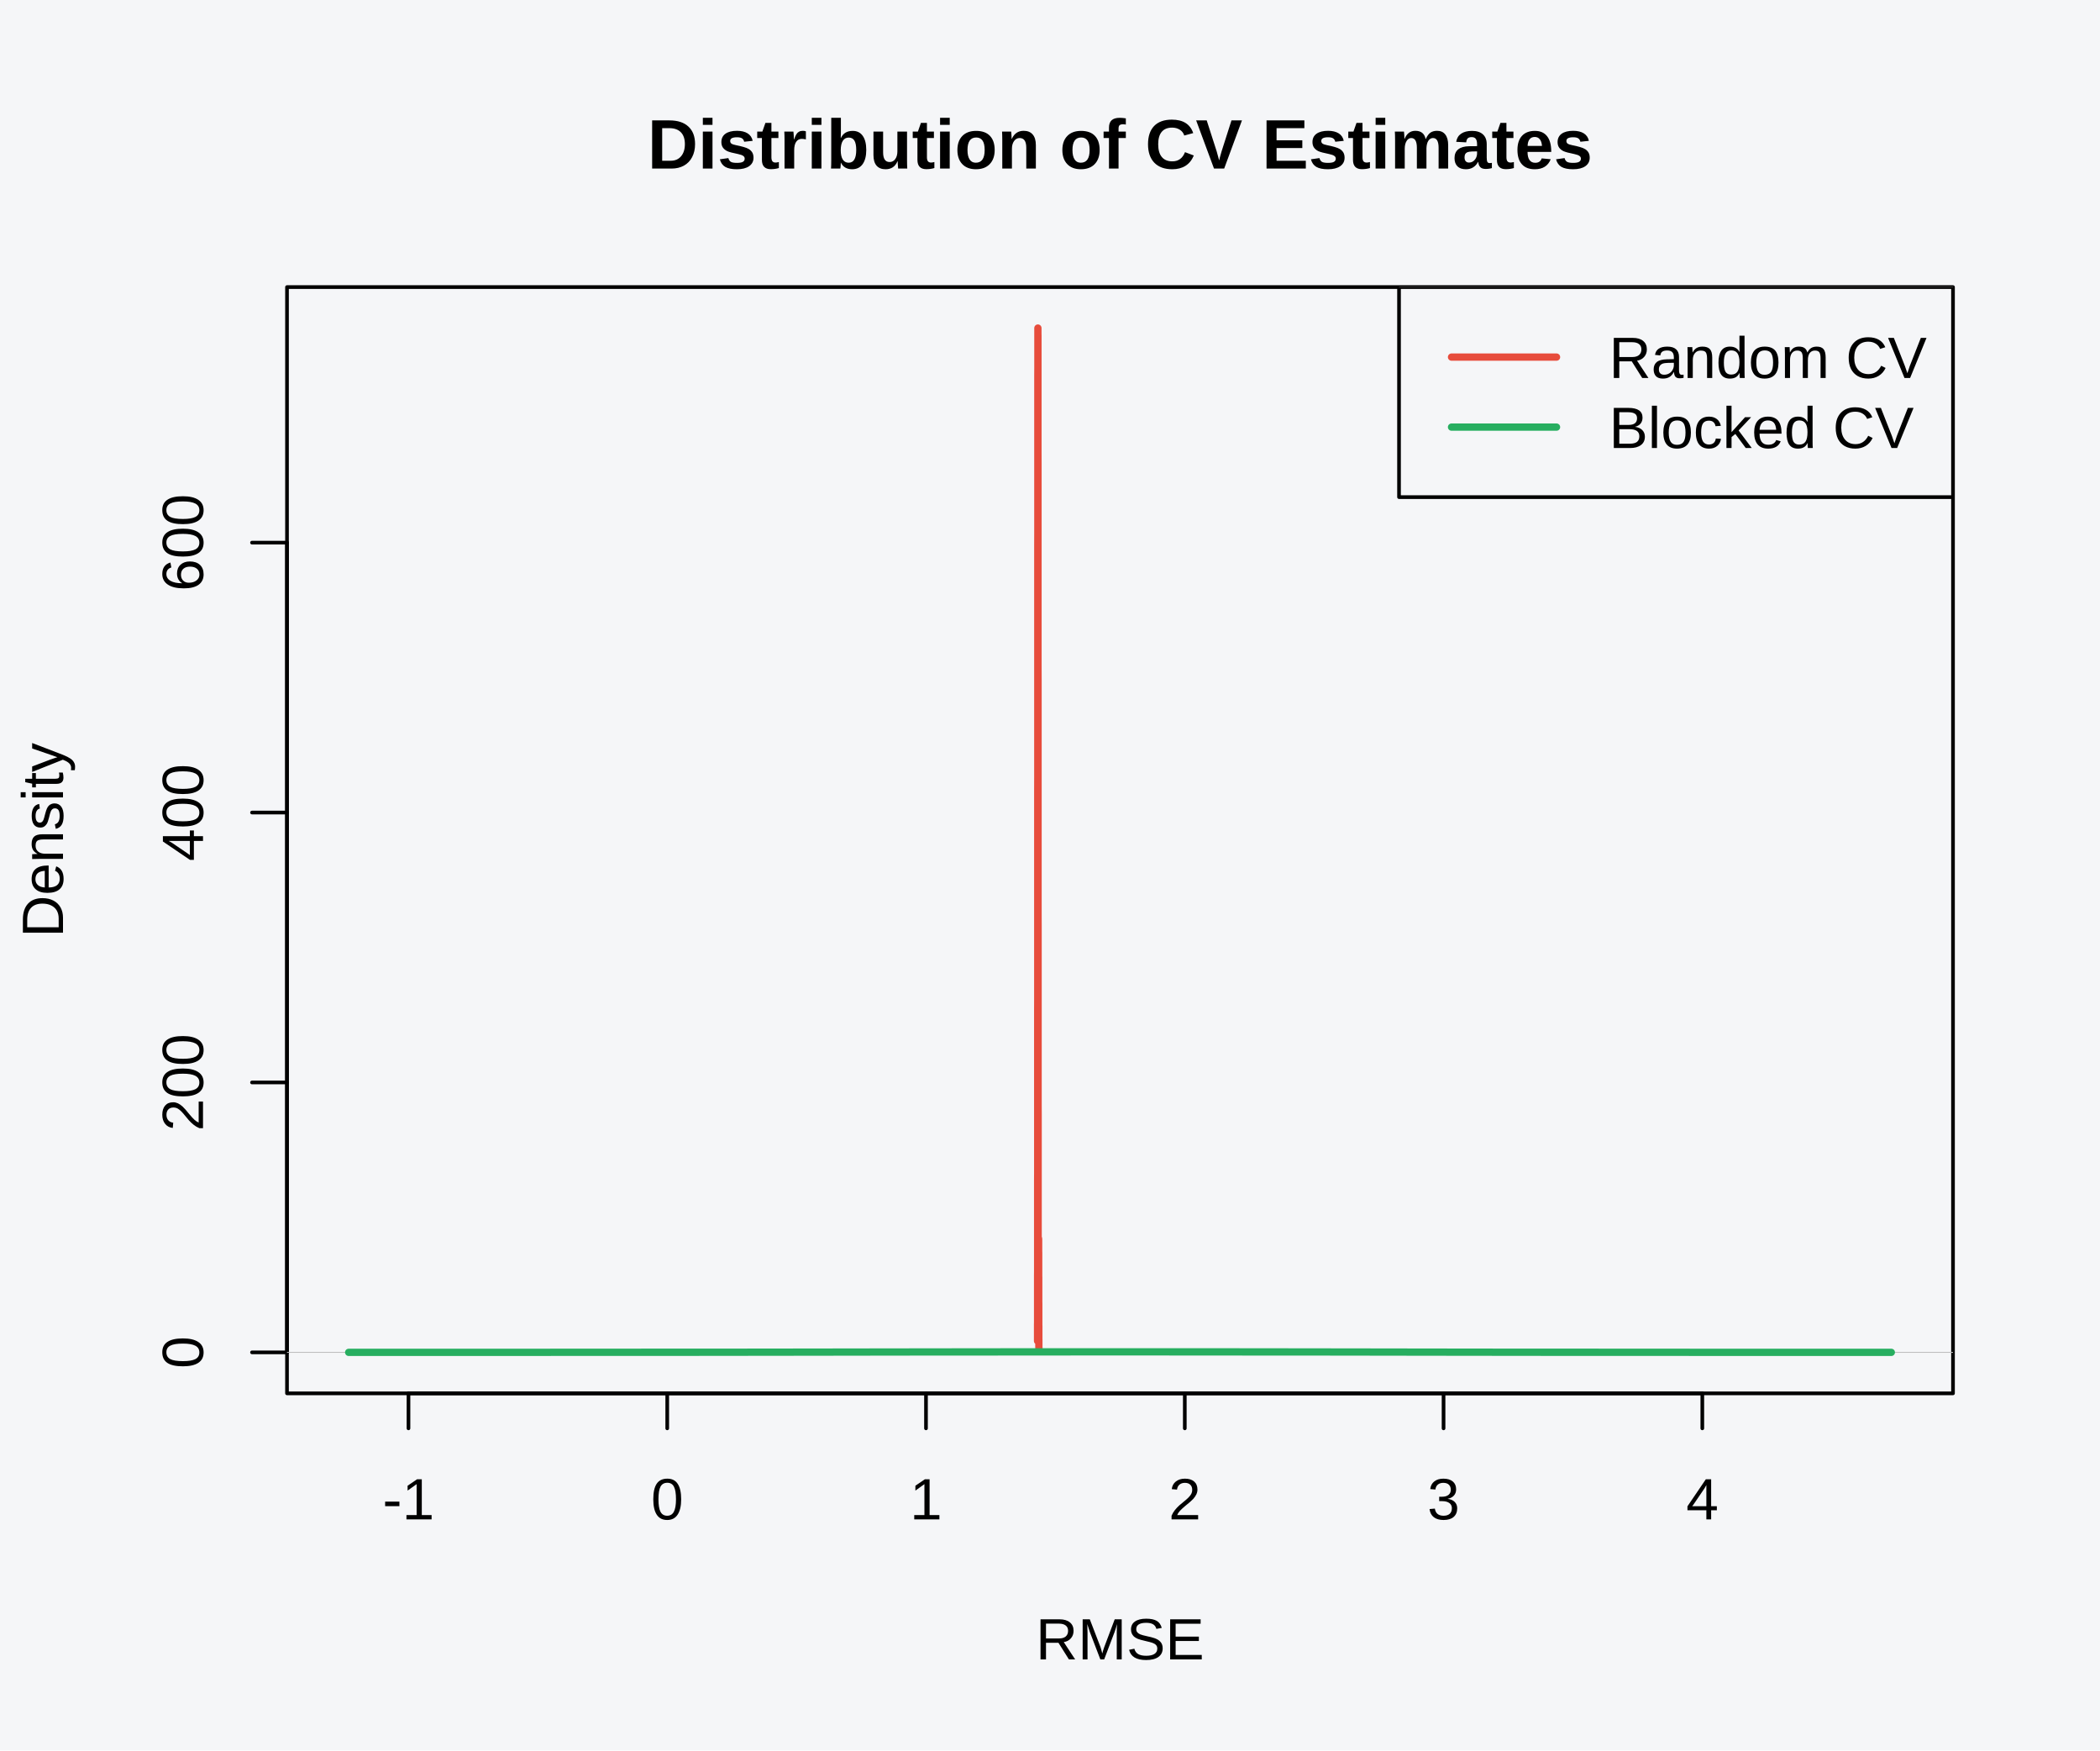
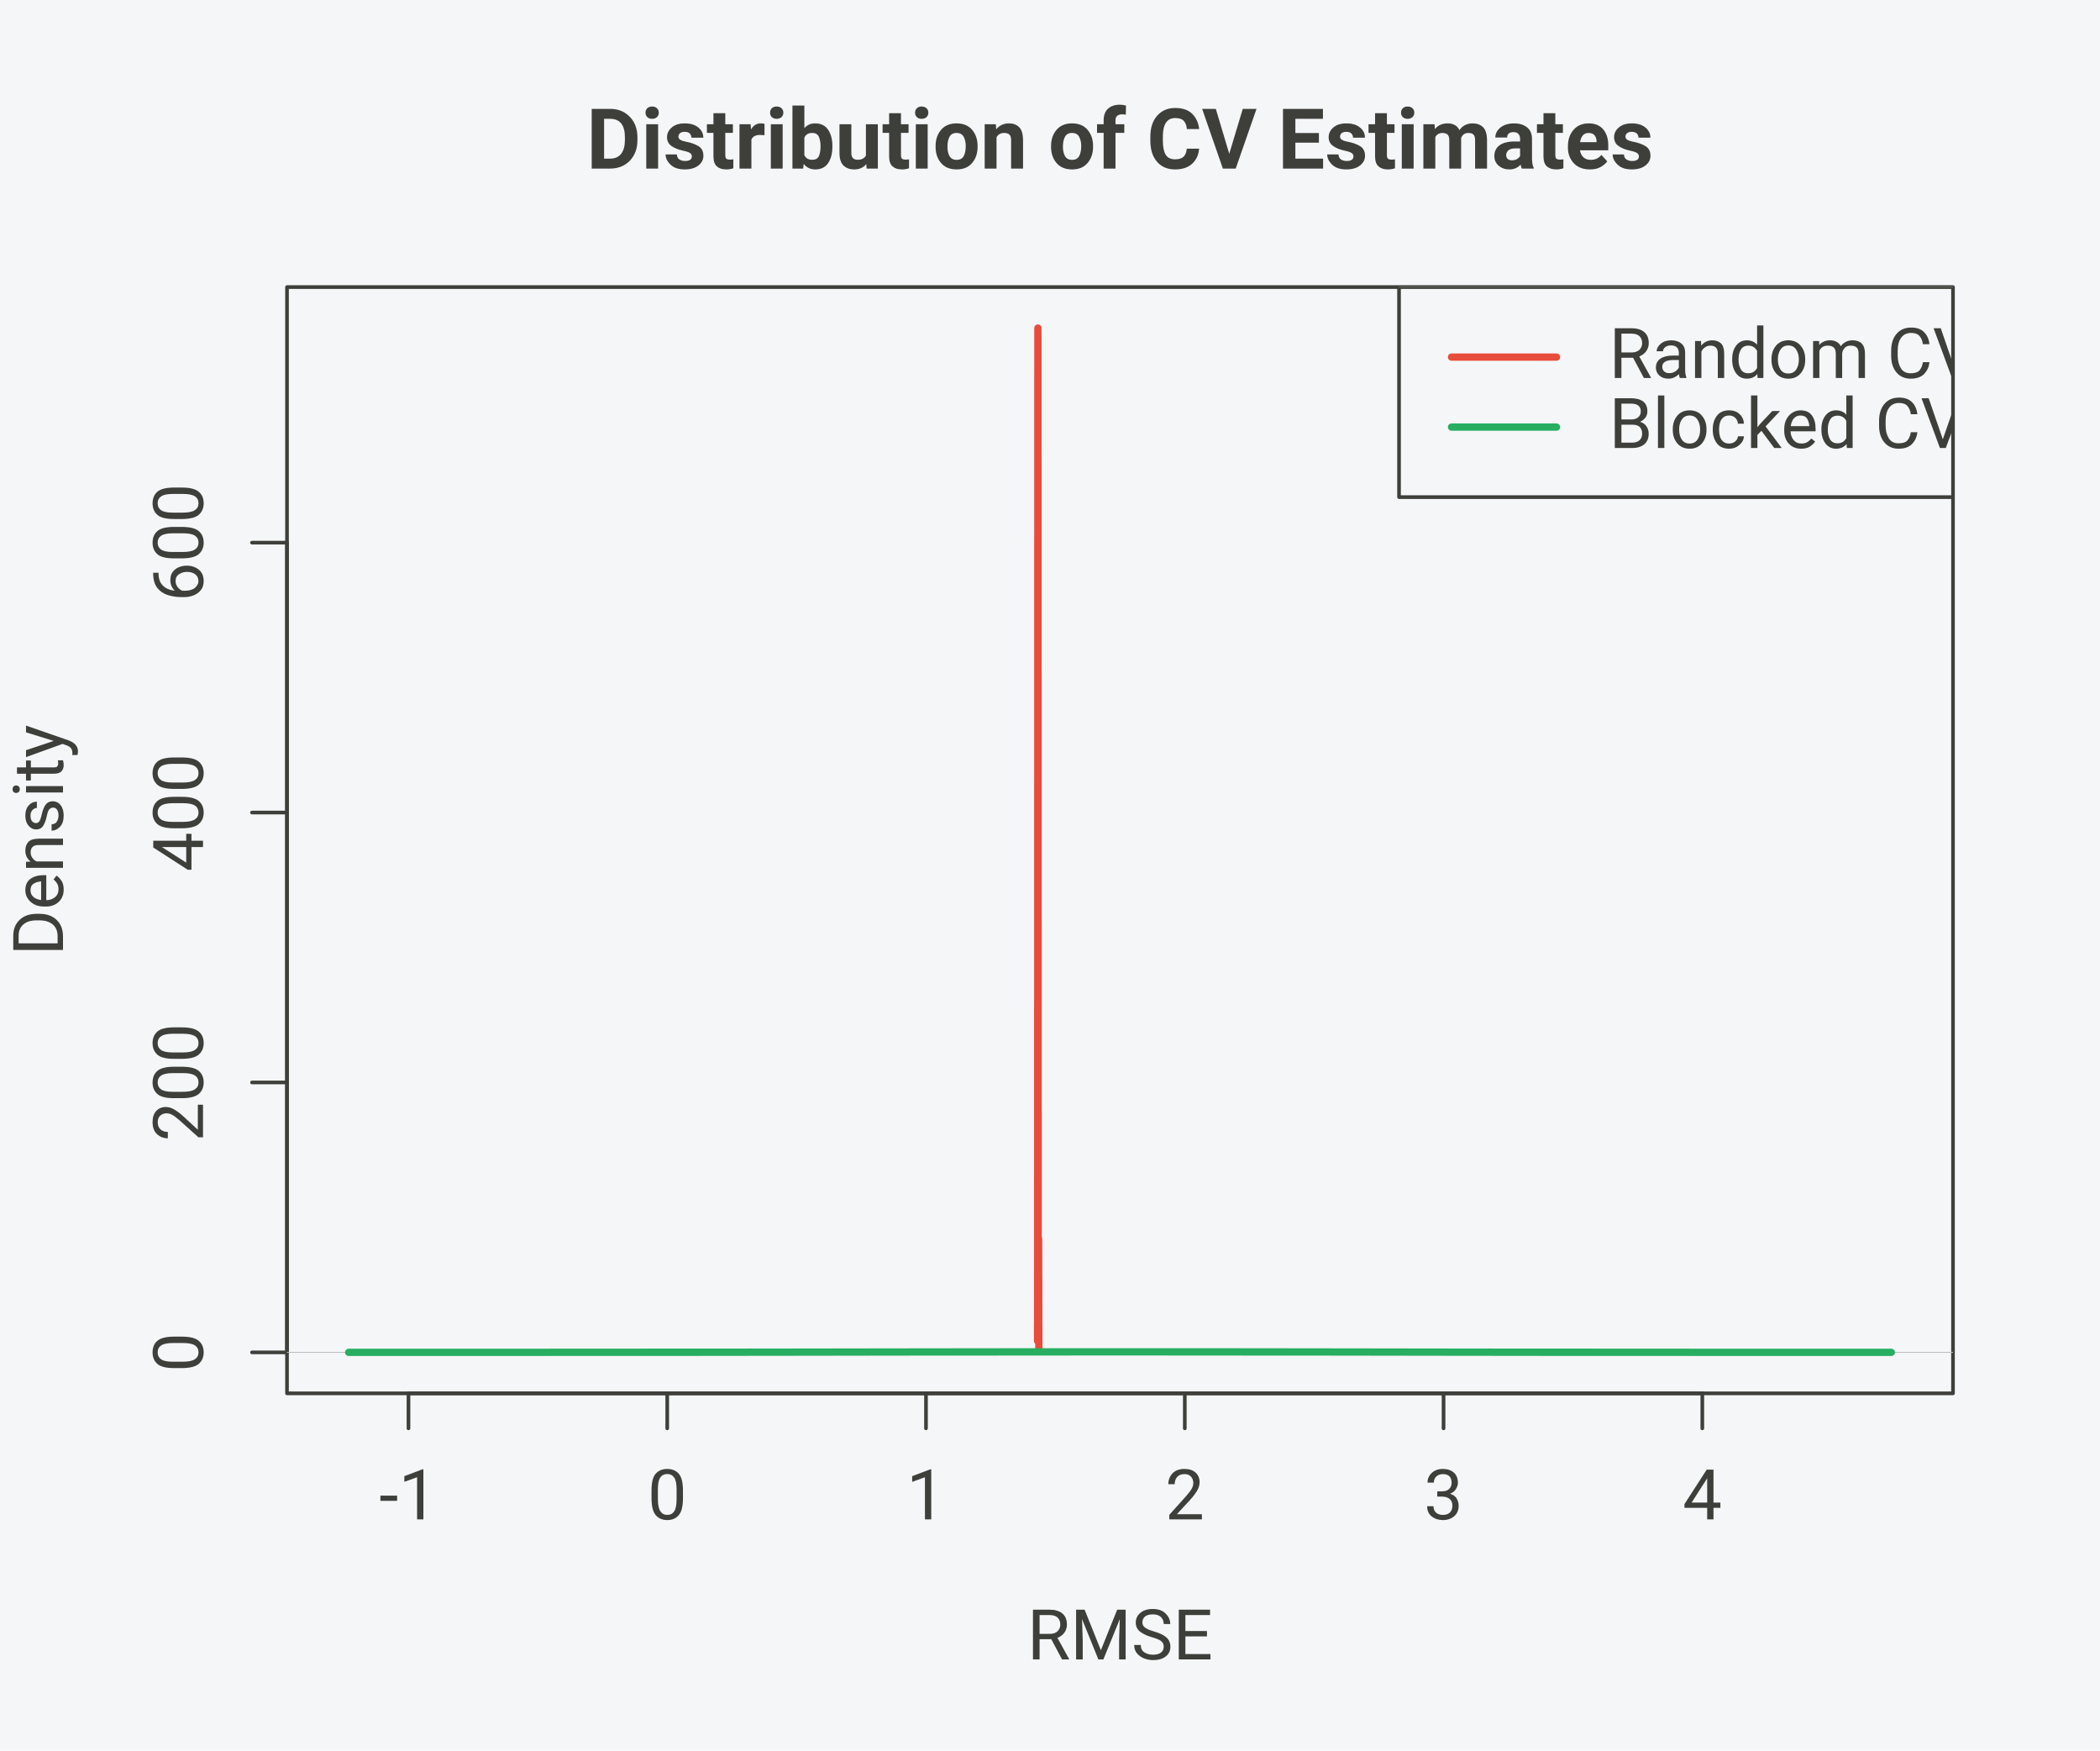
<svg xmlns="http://www.w3.org/2000/svg" width="432.00pt" height="360.00pt" viewBox="0 0 432.00 360.00">
  <g class="svglite">
    <defs>
      <style type="text/css">
-     .svglite line, .svglite polyline, .svglite polygon, .svglite path, .svglite rect, .svglite circle {
+     /* theme-aware-processed */
+     .svglite line, .svglite polyline, .svglite polygon, .svglite path, .svglite circle {
      fill: none;
-       stroke: #000000;
+       stroke: #3E3F3A;
+       stroke-linecap: round;
+       stroke-linejoin: round;
+       stroke-miterlimit: 10.00;
+     }
+     .svglite &gt; g &gt; rect {
+       fill: none;
+       stroke: #3E3F3A;
      stroke-linecap: round;
      stroke-linejoin: round;
      stroke-miterlimit: 10.00;
    }
    .svglite text {
      white-space: pre;
+       fill: #3E3F3A;
    }
    .svglite g.glyphgroup path {
      fill: inherit;
      stroke: none;
    }
  </style>
    </defs>
    <rect width="100%" height="100%" style="stroke: none; fill: #F5F6F8;" />
    <defs>
      <clipPath id="cpMC4wMHw0MzIuMDB8MC4wMHwzNjAuMDA=">
        <rect x="0.00" y="0.00" width="432.00" height="360.00" />
      </clipPath>
    </defs>
    <g clip-path="url(#cpMC4wMHw0MzIuMDB8MC4wMHwzNjAuMDA=)">
</g>
    <defs>
      <clipPath id="cpNTkuMDR8NDAxLjc2fDU5LjA0fDI4Ni41Ng==">
        <rect x="59.04" y="59.04" width="342.72" height="227.52" />
      </clipPath>
    </defs>
    <g clip-path="url(#cpNTkuMDR8NDAxLjc2fDU5LjA0fDI4Ni41Ng==)">
      <polyline points="213.44,275.79 213.44,275.63 213.44,275.45 213.44,275.27 213.44,275.07 213.44,274.86 213.44,274.65 213.44,274.41 213.44,274.16 213.44,273.90 213.44,273.63 213.44,273.34 213.44,273.03 213.44,272.71 213.44,272.36 213.45,272.00 213.45,271.63 213.45,271.23 213.45,270.81 213.45,270.37 213.45,269.90 213.45,269.42 213.45,268.91 213.45,268.38 213.45,267.81 213.45,267.23 213.45,266.61 213.45,265.97 213.45,265.30 213.45,264.59 213.45,263.86 213.45,263.09 213.45,262.29 213.46,261.47 213.46,260.59 213.46,259.69 213.46,258.75 213.46,257.77 213.46,256.76 213.46,255.70 213.46,254.61 213.46,253.47 213.46,252.30 213.46,251.08 213.46,249.81 213.46,248.52 213.46,247.16 213.46,245.76 213.46,244.32 213.46,242.83 213.47,241.31 213.47,239.72 213.47,238.10 213.47,236.42 213.47,234.69 213.47,232.93 213.47,231.10 213.47,229.24 213.47,227.32 213.47,225.36 213.47,223.35 213.47,221.28 213.47,219.19 213.47,217.03 213.47,214.83 213.47,212.59 213.47,210.29 213.47,207.97 213.48,205.58 213.48,203.17 213.48,200.71 213.48,198.21 213.48,195.68 213.48,193.09 213.48,190.49 213.48,187.84 213.48,185.17 213.48,182.47 213.48,179.72 213.48,176.97 213.48,174.18 213.48,171.37 213.48,168.55 213.48,165.70 213.48,162.85 213.49,159.97 213.49,157.09 213.49,154.21 213.49,151.32 213.49,148.42 213.49,145.53 213.49,142.65 213.49,139.77 213.49,136.91 213.49,134.05 213.49,131.22 213.49,128.41 213.49,125.62 213.49,122.87 213.49,120.13 213.49,117.44 213.49,114.78 213.49,112.17 213.50,109.60 213.50,107.06 213.50,104.60 213.50,102.17 213.50,99.82 213.50,97.52 213.50,95.28 213.50,93.12 213.50,91.01 213.50,89.00 213.50,87.05 213.50,85.17 213.50,83.39 213.50,81.66 213.50,80.07 213.50,78.53 213.50,77.09 213.51,75.76 213.51,74.48 213.51,73.36 213.51,72.29 213.51,71.34 213.51,70.50 213.51,69.73 213.51,69.11 213.51,68.56 213.51,68.14 213.51,67.82 213.51,67.58 213.51,67.50 213.51,67.47 213.51,67.60 213.51,67.81 213.51,68.12 213.51,68.56 213.52,69.07 213.52,69.74 213.52,70.47 213.52,71.32 213.52,72.28 213.52,73.30 213.52,74.48 213.52,75.71 213.52,77.06 213.52,78.50 213.52,80.01 213.52,81.65 213.52,83.33 213.52,85.13 213.52,87.00 213.52,88.93 213.52,90.98 213.52,93.05 213.53,95.23 213.53,97.47 213.53,99.76 213.53,102.13 213.53,104.53 213.53,107.01 213.53,109.53 213.53,112.10 213.53,114.72 213.53,117.36 213.53,120.07 213.53,122.79 213.53,125.55 213.53,128.34 213.53,131.15 213.53,133.99 213.53,136.84 213.54,139.70 213.54,142.58 213.54,145.46 213.54,148.35 213.54,151.24 213.54,154.13 213.54,157.02 213.54,159.90 213.54,162.77 213.54,165.63 213.54,168.48 213.54,171.30 213.54,174.11 213.54,176.89 213.54,179.66 213.54,182.39 213.54,185.10 213.54,187.78 213.55,190.42 213.55,193.04 213.55,195.60 213.55,198.15 213.55,200.64 213.55,203.10 213.55,205.53 213.55,207.90 213.55,210.24 213.55,212.52 213.55,214.77 213.55,216.97 213.55,219.12 213.55,221.24 213.55,223.28 213.55,225.30 213.55,227.26 213.56,229.17 213.56,231.06 213.56,232.86 213.56,234.64 213.56,236.36 213.56,238.03 213.56,239.67 213.56,241.23 213.56,242.78 213.56,244.26 213.56,245.69 213.56,247.10 213.56,248.43 213.56,249.75 213.56,251.00 213.56,252.22 213.56,253.40 213.56,254.52 213.57,255.62 213.57,256.67 213.57,257.68 213.57,258.65 213.57,259.58 213.57,260.49 213.57,261.34 213.57,262.17 213.57,262.96 213.57,263.72 213.57,264.45 213.57,265.14 213.57,265.81 213.57,266.44 213.57,267.04 213.57,267.62 213.57,268.16 213.58,268.69 213.58,269.18 213.58,269.65 213.58,270.10 213.58,270.52 213.58,270.92 213.58,271.30 213.58,271.65 213.58,271.99 213.58,272.31 213.58,272.61 213.58,272.89 213.58,273.15 213.58,273.39 213.58,273.62 213.58,273.84 213.58,274.03 213.58,274.22 213.59,274.38 213.59,274.54 213.59,274.68 213.59,274.80 213.59,274.92 213.59,275.02 213.59,275.12 213.59,275.20 213.59,275.26 213.59,275.33 213.59,275.37 213.59,275.41 213.59,275.44 213.59,275.46 213.59,275.47 213.59,275.47 213.59,275.46 213.60,275.44 213.60,275.42 213.60,275.38 213.60,275.34 213.60,275.29 213.60,275.23 213.60,275.17 213.60,275.10 213.60,275.01 213.60,274.93 213.60,274.83 213.60,274.73 213.60,274.62 213.60,274.50 213.60,274.38 213.60,274.25 213.60,274.11 213.60,273.97 213.61,273.81 213.61,273.66 213.61,273.49 213.61,273.32 213.61,273.14 213.61,272.96 213.61,272.77 213.61,272.57 213.61,272.37 213.61,272.16 213.61,271.95 213.61,271.73 213.61,271.50 213.61,271.27 213.61,271.03 213.61,270.78 213.61,270.54 213.62,270.28 213.62,270.02 213.62,269.76 213.62,269.49 213.62,269.21 213.62,268.93 213.62,268.65 213.62,268.36 213.62,268.07 213.62,267.78 213.62,267.48 213.62,267.18 213.62,266.87 213.62,266.56 213.62,266.25 213.62,265.94 213.62,265.62 213.62,265.31 213.63,264.99 213.63,264.67 213.63,264.35 213.63,264.03 213.63,263.71 213.63,263.39 213.63,263.07 213.63,262.75 213.63,262.43 213.63,262.11 213.63,261.80 213.63,261.49 213.63,261.18 213.63,260.87 213.63,260.57 213.63,260.27 213.63,259.98 213.63,259.68 213.64,259.40 213.64,259.12 213.64,258.84 213.64,258.58 213.64,258.31 213.64,258.06 213.64,257.81 213.64,257.57 213.64,257.34 213.64,257.11 213.64,256.90 213.64,256.69 213.64,256.49 213.64,256.30 213.64,256.12 213.64,255.95 213.64,255.79 213.65,255.64 213.65,255.51 213.65,255.37 213.65,255.26 213.65,255.15 213.65,255.06 213.65,254.98 213.65,254.90 213.65,254.85 213.65,254.80 213.65,254.76 213.65,254.74 213.65,254.73 213.65,254.73 213.65,254.74 213.65,254.77 213.65,254.80 213.65,254.85 213.66,254.91 213.66,254.98 213.66,255.06 213.66,255.16 213.66,255.26 213.66,255.38 213.66,255.51 213.66,255.65 213.66,255.80 213.66,255.96 213.66,256.13 213.66,256.30 213.66,256.50 213.66,256.69 213.66,256.90 213.66,257.12 213.66,257.34 213.67,257.58 213.67,257.82 213.67,258.07 213.67,258.32 213.67,258.58 213.67,258.85 213.67,259.13 213.67,259.41 213.67,259.69 213.67,259.98 213.67,260.28 213.67,260.58 213.67,260.88 213.67,261.19 213.67,261.50 213.67,261.81 213.67,262.13 213.67,262.44 213.68,262.76 213.68,263.08 213.68,263.40 213.68,263.72 213.68,264.04 213.68,264.36 213.68,264.69 213.68,265.01 213.68,265.32 213.68,265.64 213.68,265.96 213.68,266.27 213.68,266.58 213.68,266.89 213.68,267.20 213.68,267.50 213.68,267.80 213.69,268.10 213.69,268.40 213.69,268.69 213.69,268.97 213.69,269.25 213.69,269.53 213.69,269.80 213.69,270.07 213.69,270.34 213.69,270.60 213.69,270.85 213.69,271.10 213.69,271.34 213.69,271.58 213.69,271.82 213.69,272.05 213.69,272.27 213.69,272.49 213.70,272.70 213.70,272.91 213.70,273.11 213.70,273.31 213.70,273.50 213.70,273.69 213.70,273.87 213.70,274.04 213.70,274.21 213.70,274.38 213.70,274.54 213.70,274.69 213.70,274.84 213.70,274.99 213.70,275.13 213.70,275.26 213.70,275.39 213.71,275.52 213.71,275.64 213.71,275.76 213.71,275.87 213.71,275.98 213.71,276.09 213.71,276.19 213.71,276.28 213.71,276.37 213.71,276.46 213.71,276.55 213.71,276.63 213.71,276.71 213.71,276.78 213.71,276.85 213.71,276.92 213.71,276.99 213.71,277.05 213.72,277.11 213.72,277.17 213.72,277.22 213.72,277.27 213.72,277.32 213.72,277.37 213.72,277.41 213.72,277.45 213.72,277.49 213.72,277.53 213.72,277.57 213.72,277.60 213.72,277.63 213.72,277.66 213.72,277.69 213.72,277.72 213.72,277.75 213.73,277.77 213.73,277.79 213.73,277.82 213.73,277.84 213.73,277.86 213.73,277.87 " style="stroke-width: 1.50; stroke: #E74C3C;" />
    </g>
    <g clip-path="url(#cpMC4wMHw0MzIuMDB8MC4wMHwzNjAuMDA=)">
      <line x1="84.03" y1="286.56" x2="350.19" y2="286.56" style="stroke-width: 0.75;" />
      <line x1="84.03" y1="286.56" x2="84.03" y2="293.76" style="stroke-width: 0.75;" />
      <line x1="137.26" y1="286.56" x2="137.26" y2="293.76" style="stroke-width: 0.75;" />
      <line x1="190.49" y1="286.56" x2="190.49" y2="293.76" style="stroke-width: 0.75;" />
      <line x1="243.73" y1="286.56" x2="243.73" y2="293.76" style="stroke-width: 0.75;" />
      <line x1="296.96" y1="286.56" x2="296.96" y2="293.76" style="stroke-width: 0.75;" />
      <line x1="350.19" y1="286.56" x2="350.19" y2="293.76" style="stroke-width: 0.75;" />
-       <text x="84.03" y="312.48" text-anchor="middle" style="font-size: 12.00px; font-family: &quot;Arial&quot;;" textLength="10.67px" lengthAdjust="spacingAndGlyphs">-1</text>
-       <text x="137.26" y="312.48" text-anchor="middle" style="font-size: 12.00px; font-family: &quot;Arial&quot;;" textLength="6.67px" lengthAdjust="spacingAndGlyphs">0</text>
-       <text x="190.49" y="312.48" text-anchor="middle" style="font-size: 12.00px; font-family: &quot;Arial&quot;;" textLength="6.67px" lengthAdjust="spacingAndGlyphs">1</text>
-       <text x="243.73" y="312.48" text-anchor="middle" style="font-size: 12.00px; font-family: &quot;Arial&quot;;" textLength="6.67px" lengthAdjust="spacingAndGlyphs">2</text>
-       <text x="296.96" y="312.48" text-anchor="middle" style="font-size: 12.00px; font-family: &quot;Arial&quot;;" textLength="6.67px" lengthAdjust="spacingAndGlyphs">3</text>
-       <text x="350.19" y="312.48" text-anchor="middle" style="font-size: 12.00px; font-family: &quot;Arial&quot;;" textLength="6.67px" lengthAdjust="spacingAndGlyphs">4</text>
+       <text x="84.03" y="312.48" text-anchor="middle" style="font-size: 1.2em; font-family: &quot;Roboto&quot;, -apple-system, BlinkMacSystemFont, &quot;Segoe UI&quot;, system-ui, sans-serif;">-1</text>
+       <text x="137.26" y="312.48" text-anchor="middle" style="font-size: 1.2em; font-family: &quot;Roboto&quot;, -apple-system, BlinkMacSystemFont, &quot;Segoe UI&quot;, system-ui, sans-serif;">0</text>
+       <text x="190.49" y="312.48" text-anchor="middle" style="font-size: 1.2em; font-family: &quot;Roboto&quot;, -apple-system, BlinkMacSystemFont, &quot;Segoe UI&quot;, system-ui, sans-serif;">1</text>
+       <text x="243.73" y="312.48" text-anchor="middle" style="font-size: 1.2em; font-family: &quot;Roboto&quot;, -apple-system, BlinkMacSystemFont, &quot;Segoe UI&quot;, system-ui, sans-serif;">2</text>
+       <text x="296.96" y="312.48" text-anchor="middle" style="font-size: 1.2em; font-family: &quot;Roboto&quot;, -apple-system, BlinkMacSystemFont, &quot;Segoe UI&quot;, system-ui, sans-serif;">3</text>
+       <text x="350.19" y="312.48" text-anchor="middle" style="font-size: 1.2em; font-family: &quot;Roboto&quot;, -apple-system, BlinkMacSystemFont, &quot;Segoe UI&quot;, system-ui, sans-serif;">4</text>
      <line x1="59.04" y1="278.13" x2="59.04" y2="111.60" style="stroke-width: 0.75;" />
      <line x1="59.04" y1="278.13" x2="51.84" y2="278.13" style="stroke-width: 0.75;" />
      <line x1="59.04" y1="222.62" x2="51.84" y2="222.62" style="stroke-width: 0.75;" />
      <line x1="59.04" y1="167.11" x2="51.84" y2="167.11" style="stroke-width: 0.75;" />
      <line x1="59.04" y1="111.60" x2="51.84" y2="111.60" style="stroke-width: 0.75;" />
-       <text transform="translate(41.76,278.13) rotate(-90)" text-anchor="middle" style="font-size: 12.00px; font-family: &quot;Arial&quot;;" textLength="6.67px" lengthAdjust="spacingAndGlyphs">0</text>
-       <text transform="translate(41.76,222.62) rotate(-90)" text-anchor="middle" style="font-size: 12.00px; font-family: &quot;Arial&quot;;" textLength="20.02px" lengthAdjust="spacingAndGlyphs">200</text>
-       <text transform="translate(41.76,167.11) rotate(-90)" text-anchor="middle" style="font-size: 12.00px; font-family: &quot;Arial&quot;;" textLength="20.02px" lengthAdjust="spacingAndGlyphs">400</text>
-       <text transform="translate(41.76,111.60) rotate(-90)" text-anchor="middle" style="font-size: 12.00px; font-family: &quot;Arial&quot;;" textLength="20.02px" lengthAdjust="spacingAndGlyphs">600</text>
+       <text transform="translate(41.76,278.13) rotate(-90)" text-anchor="middle" style="font-size: 1.2em; font-family: &quot;Roboto&quot;, -apple-system, BlinkMacSystemFont, &quot;Segoe UI&quot;, system-ui, sans-serif;">0</text>
+       <text transform="translate(41.76,222.62) rotate(-90)" text-anchor="middle" style="font-size: 1.2em; font-family: &quot;Roboto&quot;, -apple-system, BlinkMacSystemFont, &quot;Segoe UI&quot;, system-ui, sans-serif;">200</text>
+       <text transform="translate(41.76,167.11) rotate(-90)" text-anchor="middle" style="font-size: 1.2em; font-family: &quot;Roboto&quot;, -apple-system, BlinkMacSystemFont, &quot;Segoe UI&quot;, system-ui, sans-serif;">400</text>
+       <text transform="translate(41.76,111.60) rotate(-90)" text-anchor="middle" style="font-size: 1.2em; font-family: &quot;Roboto&quot;, -apple-system, BlinkMacSystemFont, &quot;Segoe UI&quot;, system-ui, sans-serif;">600</text>
      <polygon points="59.04,286.56 401.76,286.56 401.76,59.04 59.04,59.04 " style="stroke-width: 0.75;" />
-       <text x="230.40" y="34.67" text-anchor="middle" style="font-size: 14.40px; font-weight: bold; font-family: &quot;Arial&quot;;" textLength="194.33px" lengthAdjust="spacingAndGlyphs">Distribution of CV Estimates</text>
-       <text x="230.40" y="341.28" text-anchor="middle" style="font-size: 12.00px; font-family: &quot;Arial&quot;;" textLength="34.67px" lengthAdjust="spacingAndGlyphs">RMSE</text>
-       <text transform="translate(12.96,172.80) rotate(-90)" text-anchor="middle" style="font-size: 12.00px; font-family: &quot;Arial&quot;;" textLength="40.02px" lengthAdjust="spacingAndGlyphs">Density</text>
+       <text x="230.40" y="34.67" text-anchor="middle" style="font-size: 1.44em; font-weight: bold; font-family: &quot;Roboto&quot;, -apple-system, BlinkMacSystemFont, &quot;Segoe UI&quot;, system-ui, sans-serif;">Distribution of CV Estimates</text>
+       <text x="230.40" y="341.28" text-anchor="middle" style="font-size: 1.2em; font-family: &quot;Roboto&quot;, -apple-system, BlinkMacSystemFont, &quot;Segoe UI&quot;, system-ui, sans-serif;">RMSE</text>
+       <text transform="translate(12.96,172.80) rotate(-90)" text-anchor="middle" style="font-size: 1.2em; font-family: &quot;Roboto&quot;, -apple-system, BlinkMacSystemFont, &quot;Segoe UI&quot;, system-ui, sans-serif;">Density</text>
    </g>
    <g clip-path="url(#cpNTkuMDR8NDAxLjc2fDU5LjA0fDI4Ni41Ng==)">
      <line x1="59.04" y1="278.13" x2="401.76" y2="278.13" style="stroke-width: 0.19; stroke: #BEBEBE;" />
      <polyline points="71.73,278.13 72.35,278.13 72.98,278.13 73.60,278.13 74.22,278.13 74.84,278.13 75.46,278.13 76.08,278.13 76.70,278.13 77.32,278.13 77.94,278.13 78.56,278.13 79.19,278.13 79.81,278.13 80.43,278.13 81.05,278.13 81.67,278.13 82.29,278.13 82.91,278.13 83.53,278.13 84.15,278.13 84.77,278.13 85.40,278.13 86.02,278.13 86.64,278.13 87.26,278.13 87.88,278.13 88.50,278.13 89.12,278.13 89.74,278.13 90.36,278.13 90.98,278.13 91.61,278.13 92.23,278.13 92.85,278.13 93.47,278.13 94.09,278.13 94.71,278.13 95.33,278.13 95.95,278.13 96.57,278.13 97.19,278.13 97.82,278.13 98.44,278.13 99.06,278.13 99.68,278.13 100.30,278.13 100.92,278.13 101.54,278.13 102.16,278.13 102.78,278.13 103.40,278.13 104.03,278.13 104.65,278.13 105.27,278.13 105.89,278.13 106.51,278.13 107.13,278.13 107.75,278.13 108.37,278.13 108.99,278.13 109.61,278.13 110.24,278.13 110.86,278.13 111.48,278.13 112.10,278.13 112.72,278.13 113.34,278.12 113.96,278.12 114.58,278.12 115.20,278.12 115.82,278.12 116.45,278.12 117.07,278.12 117.69,278.12 118.31,278.12 118.93,278.12 119.55,278.12 120.17,278.12 120.79,278.12 121.41,278.12 122.03,278.12 122.66,278.12 123.28,278.12 123.90,278.12 124.52,278.12 125.14,278.12 125.76,278.12 126.38,278.12 127.00,278.12 127.62,278.12 128.24,278.12 128.87,278.12 129.49,278.12 130.11,278.12 130.73,278.12 131.35,278.12 131.97,278.11 132.59,278.11 133.21,278.11 133.83,278.11 134.45,278.11 135.08,278.11 135.70,278.11 136.32,278.11 136.94,278.11 137.56,278.11 138.18,278.11 138.80,278.11 139.42,278.11 140.04,278.11 140.66,278.11 141.29,278.11 141.91,278.11 142.53,278.11 143.15,278.11 143.77,278.11 144.39,278.10 145.01,278.10 145.63,278.10 146.25,278.10 146.87,278.10 147.50,278.10 148.12,278.10 148.74,278.10 149.36,278.10 149.98,278.10 150.60,278.10 151.22,278.10 151.84,278.10 152.46,278.10 153.08,278.10 153.71,278.10 154.33,278.09 154.95,278.09 155.57,278.09 156.19,278.09 156.81,278.09 157.43,278.09 158.05,278.09 158.67,278.09 159.29,278.09 159.92,278.09 160.54,278.09 161.16,278.09 161.78,278.09 162.40,278.09 163.02,278.09 163.64,278.08 164.26,278.08 164.88,278.08 165.51,278.08 166.13,278.08 166.75,278.08 167.37,278.08 167.99,278.08 168.61,278.08 169.23,278.08 169.85,278.08 170.47,278.08 171.09,278.08 171.72,278.07 172.34,278.07 172.96,278.07 173.58,278.07 174.20,278.07 174.82,278.07 175.44,278.07 176.06,278.07 176.68,278.07 177.30,278.07 177.93,278.07 178.55,278.07 179.17,278.06 179.79,278.06 180.41,278.06 181.03,278.06 181.65,278.06 182.27,278.06 182.89,278.06 183.51,278.06 184.14,278.06 184.76,278.06 185.38,278.06 186.00,278.06 186.62,278.06 187.24,278.05 187.86,278.05 188.48,278.05 189.10,278.05 189.72,278.05 190.35,278.05 190.97,278.05 191.59,278.05 192.21,278.05 192.83,278.05 193.45,278.05 194.07,278.05 194.69,278.05 195.31,278.05 195.93,278.04 196.56,278.04 197.18,278.04 197.80,278.04 198.42,278.04 199.04,278.04 199.66,278.04 200.28,278.04 200.90,278.04 201.52,278.04 202.14,278.04 202.77,278.04 203.39,278.04 204.01,278.04 204.63,278.04 205.25,278.04 205.87,278.03 206.49,278.03 207.11,278.03 207.73,278.03 208.35,278.03 208.98,278.03 209.60,278.03 210.22,278.03 210.84,278.03 211.46,278.03 212.08,278.03 212.70,278.03 213.32,278.03 213.94,278.03 214.56,278.03 215.19,278.03 215.81,278.03 216.43,278.03 217.05,278.03 217.67,278.03 218.29,278.03 218.91,278.03 219.53,278.03 220.15,278.03 220.77,278.02 221.40,278.02 222.02,278.02 222.64,278.02 223.26,278.02 223.88,278.02 224.50,278.02 225.12,278.02 225.74,278.02 226.36,278.02 226.98,278.02 227.61,278.02 228.23,278.02 228.85,278.02 229.47,278.02 230.09,278.02 230.71,278.02 231.33,278.02 231.95,278.02 232.57,278.02 233.19,278.02 233.82,278.02 234.44,278.02 235.06,278.02 235.68,278.02 236.30,278.02 236.92,278.02 237.54,278.02 238.16,278.02 238.78,278.02 239.40,278.02 240.03,278.02 240.65,278.03 241.27,278.03 241.89,278.03 242.51,278.03 243.13,278.03 243.75,278.03 244.37,278.03 244.99,278.03 245.61,278.03 246.24,278.03 246.86,278.03 247.48,278.03 248.10,278.03 248.72,278.03 249.34,278.03 249.96,278.03 250.58,278.03 251.20,278.03 251.82,278.03 252.45,278.03 253.07,278.03 253.69,278.03 254.31,278.03 254.93,278.03 255.55,278.04 256.17,278.04 256.79,278.04 257.41,278.04 258.03,278.04 258.66,278.04 259.28,278.04 259.90,278.04 260.52,278.04 261.14,278.04 261.76,278.04 262.38,278.04 263.00,278.04 263.62,278.04 264.24,278.04 264.87,278.04 265.49,278.05 266.11,278.05 266.73,278.05 267.35,278.05 267.97,278.05 268.59,278.05 269.21,278.05 269.83,278.05 270.45,278.05 271.08,278.05 271.70,278.05 272.32,278.05 272.94,278.05 273.56,278.05 274.18,278.06 274.80,278.06 275.42,278.06 276.04,278.06 276.66,278.06 277.29,278.06 277.91,278.06 278.53,278.06 279.15,278.06 279.77,278.06 280.39,278.06 281.01,278.06 281.63,278.06 282.25,278.07 282.87,278.07 283.50,278.07 284.12,278.07 284.74,278.07 285.36,278.07 285.98,278.07 286.60,278.07 287.22,278.07 287.84,278.07 288.46,278.07 289.08,278.07 289.71,278.08 290.33,278.08 290.95,278.08 291.57,278.08 292.19,278.08 292.81,278.08 293.43,278.08 294.05,278.08 294.67,278.08 295.29,278.08 295.92,278.08 296.54,278.08 297.16,278.08 297.78,278.09 298.40,278.09 299.02,278.09 299.64,278.09 300.26,278.09 300.88,278.09 301.51,278.09 302.13,278.09 302.75,278.09 303.37,278.09 303.99,278.09 304.61,278.09 305.23,278.09 305.85,278.09 306.47,278.09 307.09,278.10 307.72,278.10 308.34,278.10 308.96,278.10 309.58,278.10 310.20,278.10 310.82,278.10 311.44,278.10 312.06,278.10 312.68,278.10 313.30,278.10 313.93,278.10 314.55,278.10 315.17,278.10 315.79,278.10 316.41,278.10 317.03,278.11 317.65,278.11 318.27,278.11 318.89,278.11 319.51,278.11 320.14,278.11 320.76,278.11 321.38,278.11 322.00,278.11 322.62,278.11 323.24,278.11 323.86,278.11 324.48,278.11 325.10,278.11 325.72,278.11 326.35,278.11 326.97,278.11 327.59,278.11 328.21,278.11 328.83,278.11 329.45,278.12 330.07,278.12 330.69,278.12 331.31,278.12 331.93,278.12 332.56,278.12 333.18,278.12 333.80,278.12 334.42,278.12 335.04,278.12 335.66,278.12 336.28,278.12 336.90,278.12 337.52,278.12 338.14,278.12 338.77,278.12 339.39,278.12 340.01,278.12 340.63,278.12 341.25,278.12 341.87,278.12 342.49,278.12 343.11,278.12 343.73,278.12 344.35,278.12 344.98,278.12 345.60,278.12 346.22,278.12 346.84,278.12 347.46,278.12 348.08,278.13 348.70,278.13 349.32,278.13 349.94,278.13 350.56,278.13 351.19,278.13 351.81,278.13 352.43,278.13 353.05,278.13 353.67,278.13 354.29,278.13 354.91,278.13 355.53,278.13 356.15,278.13 356.77,278.13 357.40,278.13 358.02,278.13 358.64,278.13 359.26,278.13 359.88,278.13 360.50,278.13 361.12,278.13 361.74,278.13 362.36,278.13 362.98,278.13 363.61,278.13 364.23,278.13 364.85,278.13 365.47,278.13 366.09,278.13 366.71,278.13 367.33,278.13 367.95,278.13 368.57,278.13 369.19,278.13 369.82,278.13 370.44,278.13 371.06,278.13 371.68,278.13 372.30,278.13 372.92,278.13 373.54,278.13 374.16,278.13 374.78,278.13 375.40,278.13 376.03,278.13 376.65,278.13 377.27,278.13 377.89,278.13 378.51,278.13 379.13,278.13 379.75,278.13 380.37,278.13 380.99,278.13 381.61,278.13 382.24,278.13 382.86,278.13 383.48,278.13 384.10,278.13 384.72,278.13 385.34,278.13 385.96,278.13 386.58,278.13 387.20,278.13 387.82,278.13 388.45,278.13 389.07,278.13 " style="stroke-width: 1.50; stroke: #27AE60;" />
-       <rect x="287.80" y="59.04" width="113.96" height="43.20" style="stroke-width: 0.75; fill: #F5F6F8;" />
+       <rect class="legend-bg" x="287.80" y="59.04" width="113.96" height="43.20" style="stroke-width: 0.75; fill: #F5F6F8;" />
      <line x1="298.60" y1="73.44" x2="320.20" y2="73.44" style="stroke-width: 1.50; stroke: #E74C3C;" />
      <line x1="298.60" y1="87.84" x2="320.20" y2="87.84" style="stroke-width: 1.50; stroke: #27AE60;" />
-       <text x="331.00" y="77.74" style="font-size: 12.00px; font-family: &quot;Arial&quot;;" textLength="65.36px" lengthAdjust="spacingAndGlyphs">Random CV</text>
-       <text x="331.00" y="92.14" style="font-size: 12.00px; font-family: &quot;Arial&quot;;" textLength="62.69px" lengthAdjust="spacingAndGlyphs">Blocked CV</text>
+       <text x="331.00" y="77.74" style="font-size: 1.2em; font-family: &quot;Roboto&quot;, -apple-system, BlinkMacSystemFont, &quot;Segoe UI&quot;, system-ui, sans-serif;">Random CV</text>
+       <text x="331.00" y="92.14" style="font-size: 1.2em; font-family: &quot;Roboto&quot;, -apple-system, BlinkMacSystemFont, &quot;Segoe UI&quot;, system-ui, sans-serif;">Blocked CV</text>
    </g>
  </g>
</svg>
